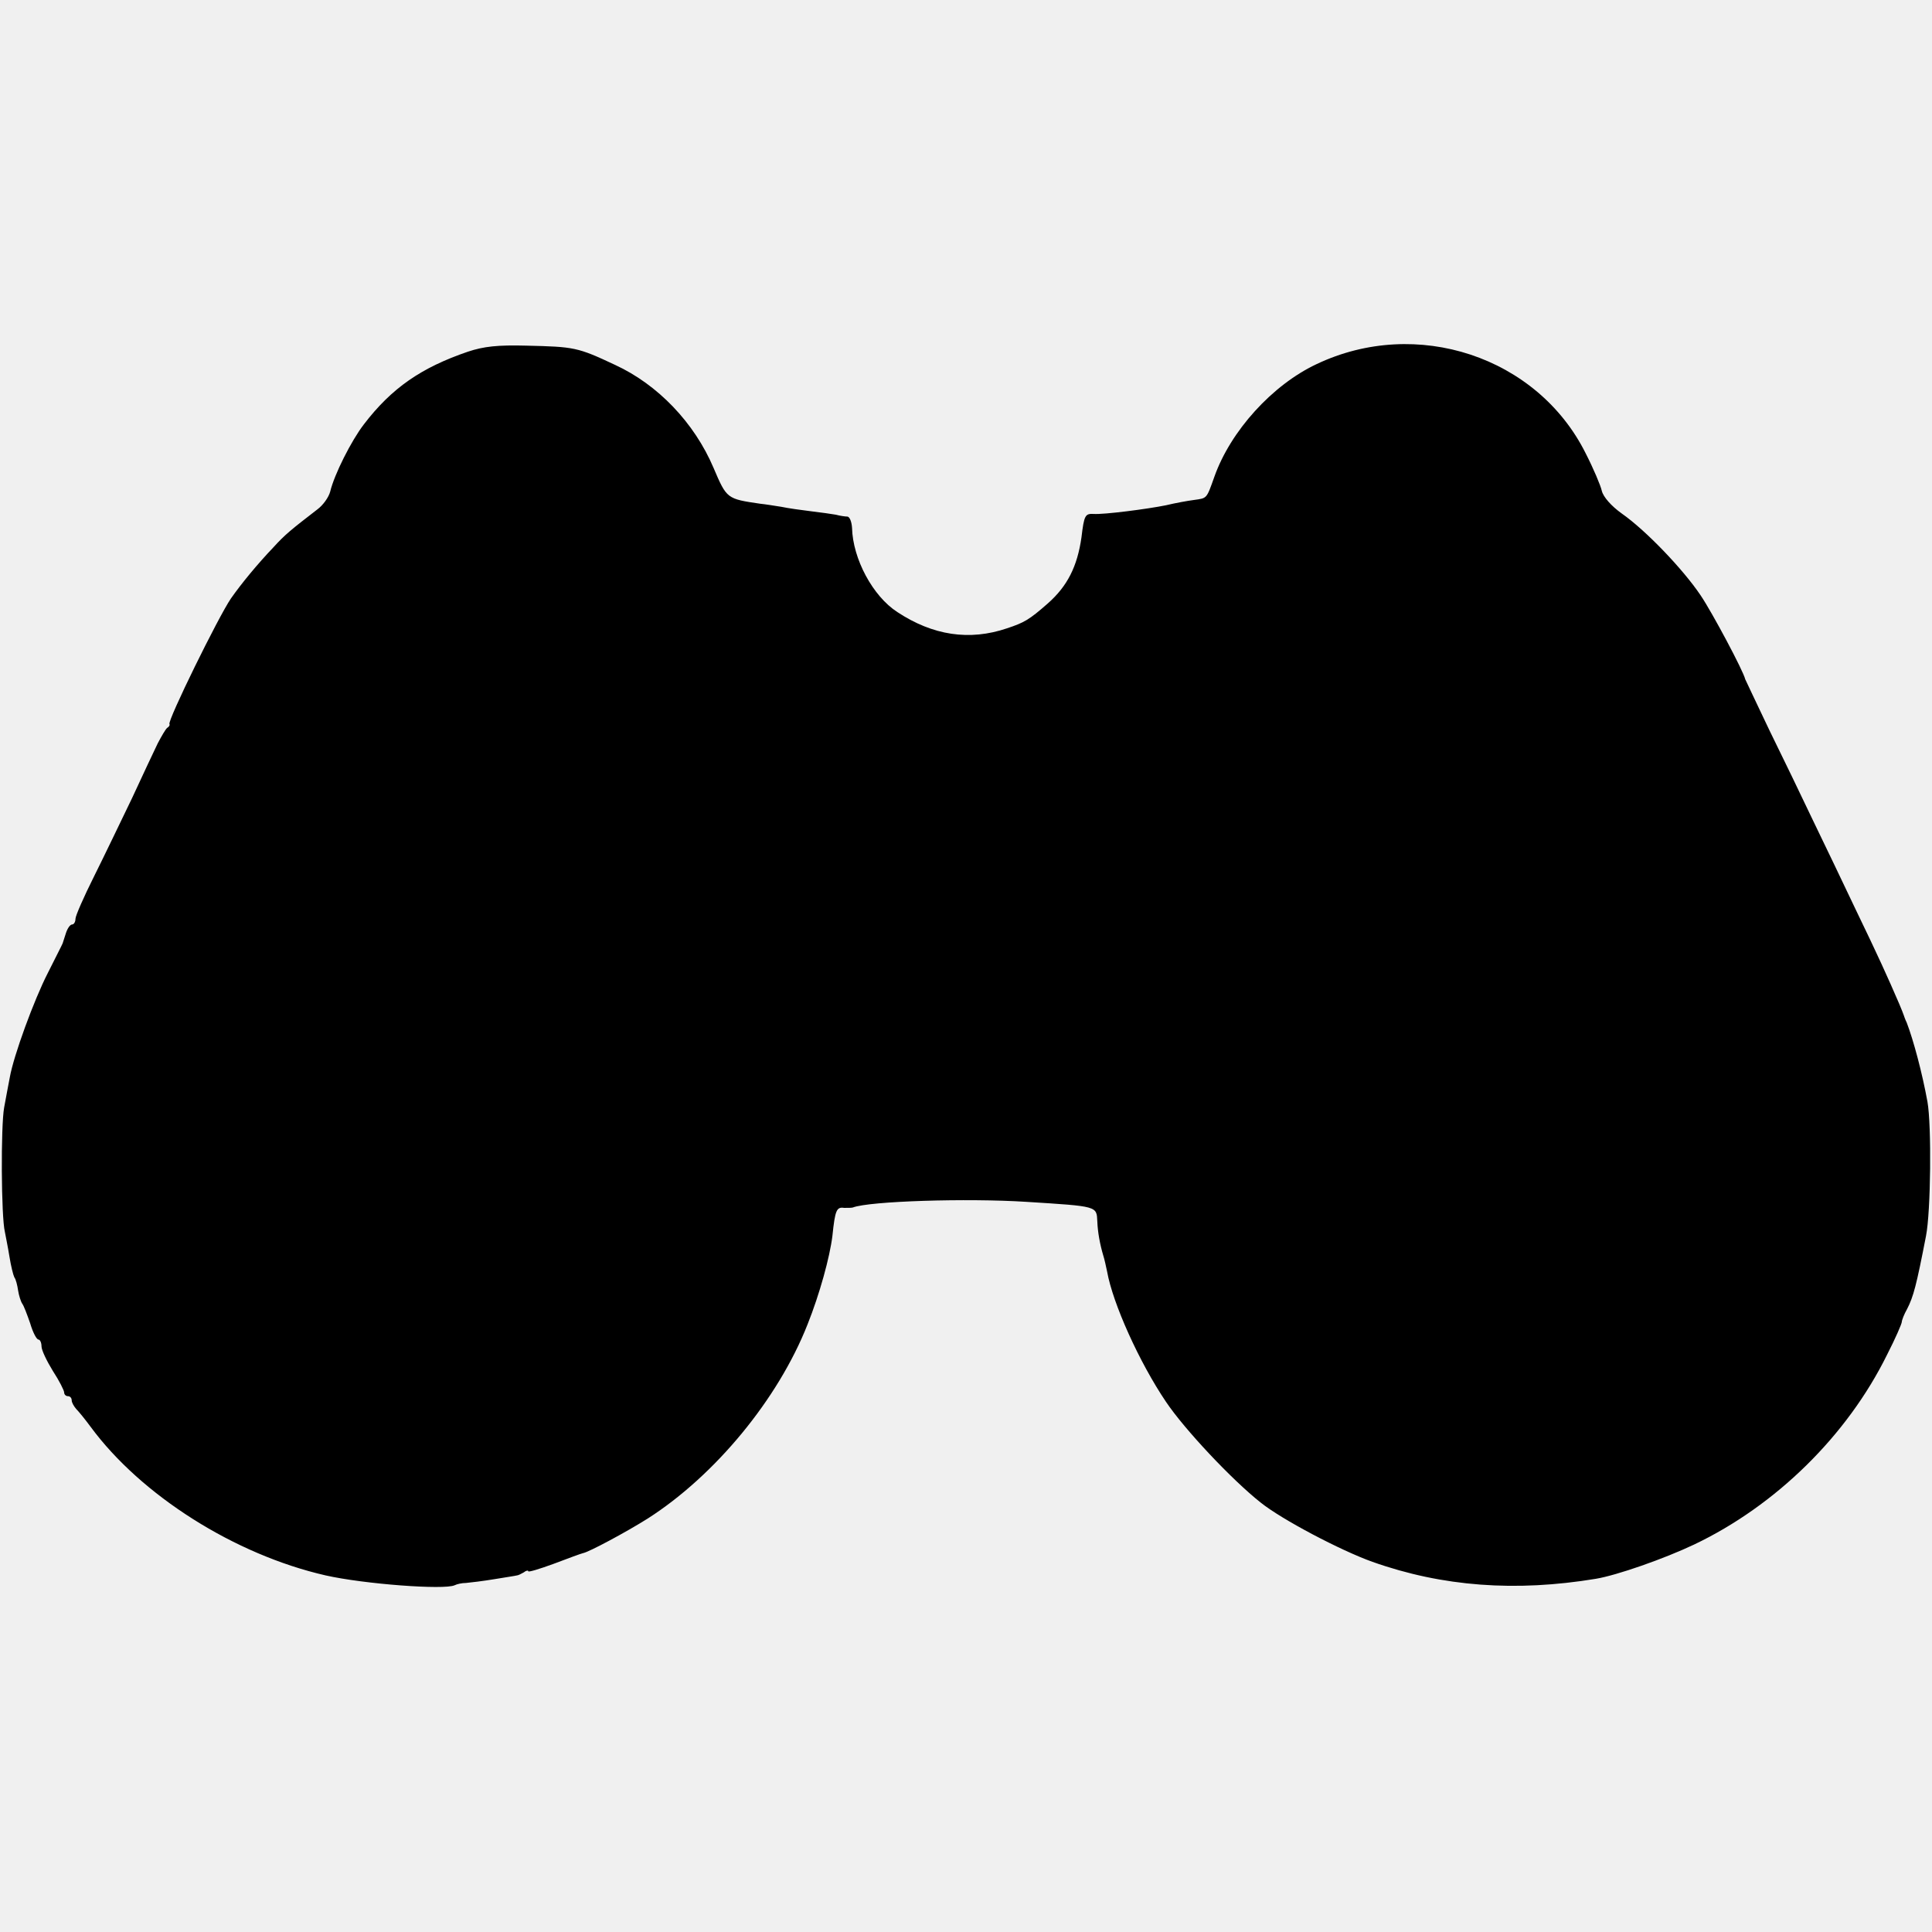
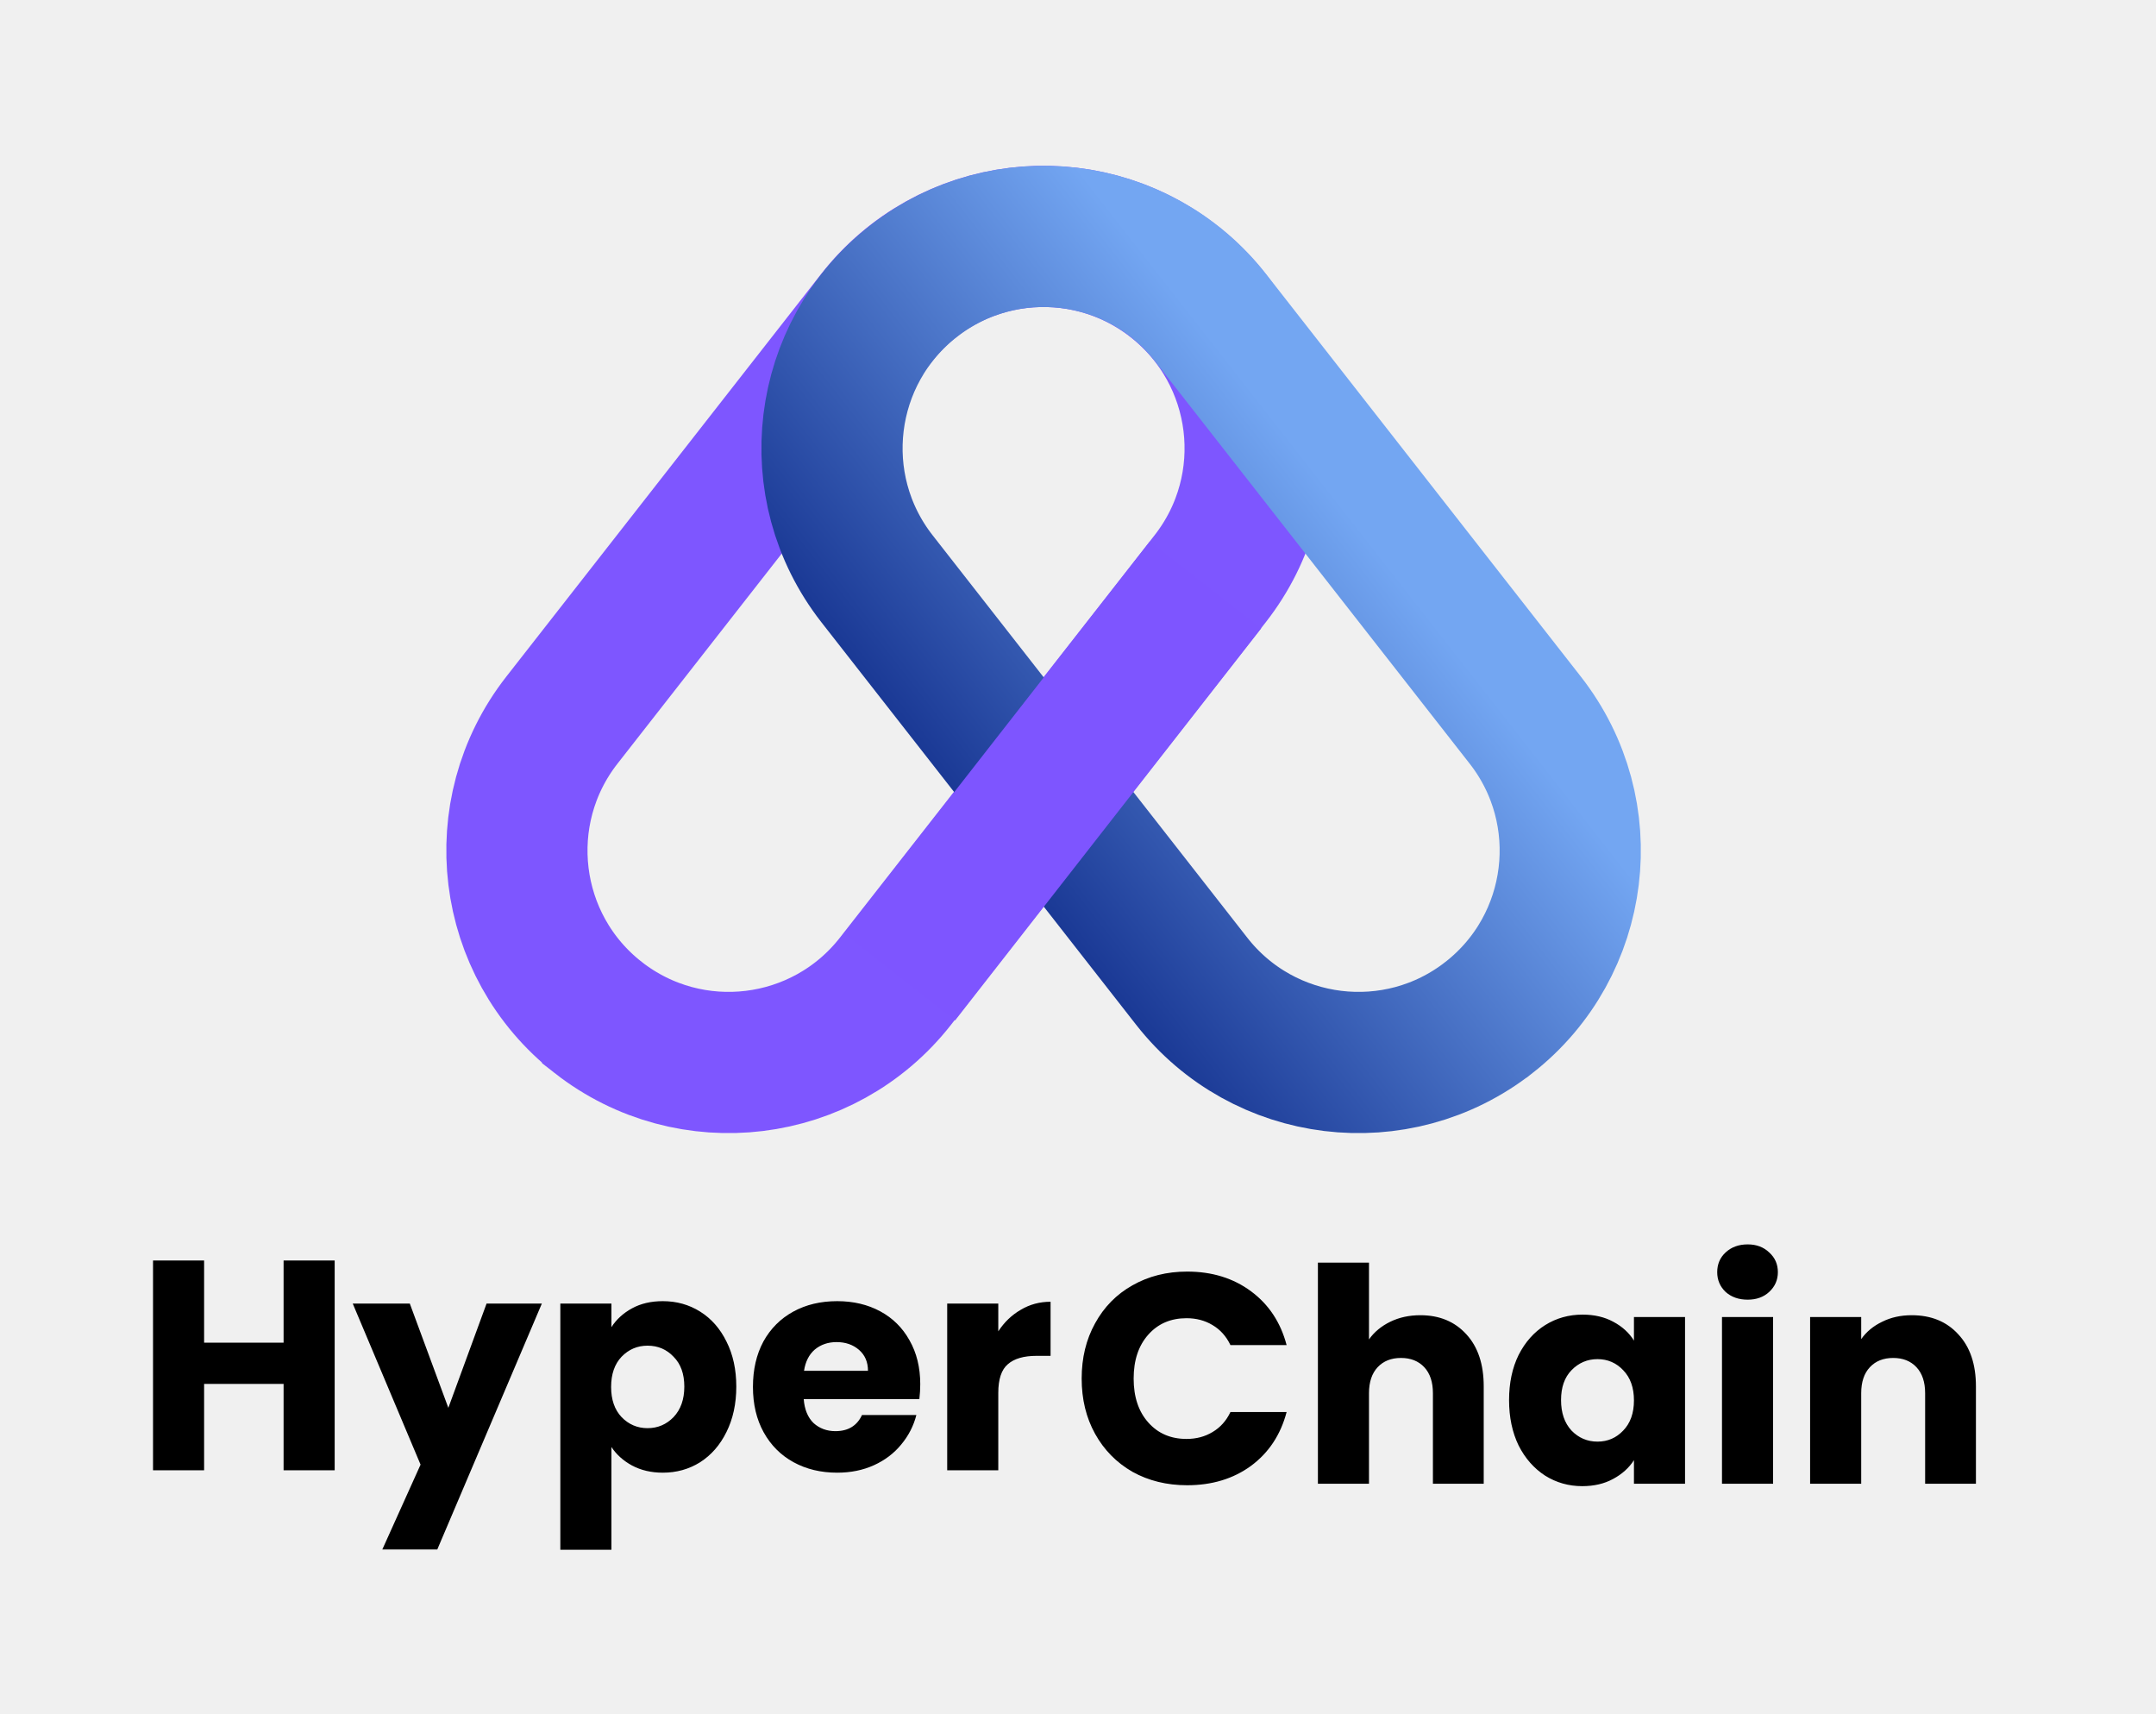
- <svg xmlns="http://www.w3.org/2000/svg" version="1.0" width="512pt" height="512pt" viewBox="0 0 512 512" preserveAspectRatio="xMidYMid meet">
-   <g transform="translate(0,512) scale(0.1,-0.1)" fill="#000000" stroke="none">
-     <path d="M1240 4188 c-123 -42 -202 -96 -276 -193 -33 -43 -78 -132 -89 -178 -4 -15 -19 -36 -34 -47 -70 -54 -86 -67 -116 -100 -42 -44 -85 -96 -113 -136 -34 -50 -168 -323 -163 -333 2 -2 -1 -7 -6 -10 -4 -3 -15 -22 -25 -41 -9 -19 -40 -84 -68 -145 -29 -60 -74 -154 -101 -208 -27 -54 -49 -104 -49 -112 0 -8 -4 -15 -9 -15 -5 0 -12 -10 -16 -22 -4 -13 -8 -25 -9 -28 -1 -3 -19 -38 -39 -78 -37 -72 -91 -220 -101 -277 -3 -16 -10 -52 -15 -80 -9 -49 -8 -290 2 -330 2 -11 8 -40 12 -65 4 -25 10 -49 13 -55 4 -5 8 -21 10 -35 2 -13 7 -29 11 -35 4 -5 13 -29 21 -52 7 -24 17 -43 22 -43 4 0 8 -8 8 -18 0 -10 14 -39 30 -65 17 -26 30 -52 30 -57 0 -6 5 -10 10 -10 6 0 10 -5 10 -11 0 -6 6 -16 12 -23 7 -7 24 -28 38 -47 134 -182 382 -339 623 -394 102 -23 315 -39 342 -26 6 3 19 6 30 6 11 1 45 5 75 10 30 5 57 9 60 10 3 0 11 4 18 8 6 5 12 6 12 3 0 -3 30 6 68 20 37 14 72 27 77 28 16 3 115 56 172 92 178 114 345 316 423 514 32 80 59 178 66 235 7 68 11 77 31 74 10 0 20 0 23 1 44 17 303 25 460 15 190 -12 186 -11 188 -52 1 -28 7 -61 16 -91 3 -9 7 -28 10 -42 15 -84 85 -240 156 -345 49 -73 175 -207 251 -267 56 -45 212 -127 296 -157 186 -66 380 -80 592 -45 55 9 181 53 261 91 216 103 405 288 511 503 22 43 39 82 39 87 0 4 6 20 14 34 17 33 25 64 50 193 13 65 15 294 4 356 -14 77 -37 163 -55 210 -4 8 -7 17 -8 20 -1 3 -6 16 -12 30 -31 72 -56 127 -113 245 -34 72 -86 180 -115 240 -29 61 -81 169 -116 240 -34 72 -63 132 -64 135 -5 22 -87 176 -118 222 -47 70 -146 173 -209 217 -28 20 -49 44 -53 60 -3 14 -22 59 -43 100 -128 256 -448 362 -713 236 -117 -55 -228 -177 -271 -299 -21 -59 -19 -56 -54 -61 -16 -2 -49 -8 -74 -14 -49 -10 -165 -25 -192 -23 -22 1 -25 -3 -32 -62 -11 -77 -37 -129 -89 -175 -50 -44 -63 -51 -108 -66 -100 -34 -197 -19 -291 43 -65 42 -118 141 -120 223 -1 16 -6 29 -12 30 -6 0 -20 2 -31 5 -11 2 -40 6 -65 9 -25 3 -61 8 -80 12 -19 3 -44 7 -55 8 -89 13 -89 13 -124 95 -51 120 -148 221 -261 273 -100 47 -108 48 -235 51 -76 2 -113 -2 -155 -16z" />
+ <svg xmlns="http://www.w3.org/2000/svg" viewBox="-35.82 5.226 151.389 120.283" fill="none">
+   <defs>
+     <clipPath id="clip0_0_3">
+       <rect width="325" height="144" fill="white" />
+     </clipPath>
+     <linearGradient id="paint0_linear_0_3" x1="67.324" y1="0" x2="67.324" y2="70.699" gradientUnits="userSpaceOnUse">
+       <stop stop-color="#73A6F2" />
+       <stop offset="1" stop-color="#0B2685" />
+     </linearGradient>
+     <linearGradient id="paint1_linear_0_3" x1="84.476" y1="64.055" x2="84.476" y2="113.119" gradientUnits="userSpaceOnUse">
+       <stop stop-color="#7E55FF" />
+       <stop offset="1" stop-color="#7E55FF" />
+     </linearGradient>
+   </defs>
+   <g clip-path="url(#clip0_0_3)" transform="matrix(0.560872, 0, 0, 0.560872, -9.295654, 10.36151)">
+     <rect x="6.719" y="101.866" width="116.973" height="53.025" rx="26.512" transform="rotate(-51.9701 6.71886 101.866)" stroke="#7E56FF" stroke-width="17.675" />
+     <rect x="-12.406" y="-1.517" width="116.973" height="53.025" rx="26.512" transform="matrix(-0.616073 -0.787689 -0.787689 0.616073 151.16 93.0289)" stroke="url(#paint0_linear_0_3)" stroke-width="17.675" />
+     <path d="M65.319 113.119L103.633 64.055" stroke="url(#paint1_linear_0_3)" stroke-width="17.675" stroke-linejoin="round" />
  </g>
+   <path d="M -12.32 93.715 L -12.32 108.441 L -15.907 108.441 L -15.907 102.379 L -21.488 102.379 L -21.488 108.441 L -25.075 108.441 L -25.075 93.715 L -21.488 93.715 L -21.488 99.483 L -15.907 99.483 L -15.907 93.715 L -12.32 93.715 Z M 2.228 96.736 L -5.115 114.001 L -8.975 114.001 L -6.289 108.043 L -11.052 96.736 L -7.045 96.736 L -4.339 104.057 L -1.654 96.736 L 2.228 96.736 Z M 7.112 98.393 C 7.462 97.848 7.945 97.407 8.559 97.072 C 9.174 96.736 9.896 96.568 10.72 96.568 C 11.686 96.568 12.56 96.812 13.343 97.302 C 14.126 97.792 14.741 98.491 15.189 99.4 C 15.65 100.31 15.881 101.365 15.881 102.567 C 15.881 103.771 15.65 104.833 15.189 105.757 C 14.741 106.666 14.126 107.372 13.343 107.875 C 12.56 108.365 11.686 108.609 10.72 108.609 C 9.909 108.609 9.189 108.441 8.559 108.106 C 7.945 107.77 7.462 107.337 7.112 106.806 L 7.112 114.022 L 3.525 114.022 L 3.525 96.736 L 7.112 96.736 L 7.112 98.393 Z M 12.231 102.567 C 12.231 101.672 11.979 100.973 11.476 100.47 C 10.986 99.952 10.378 99.693 9.65 99.693 C 8.937 99.693 8.328 99.952 7.825 100.47 C 7.336 100.987 7.091 101.693 7.091 102.589 C 7.091 103.484 7.336 104.19 7.825 104.707 C 8.328 105.225 8.937 105.484 9.65 105.484 C 10.364 105.484 10.973 105.225 11.476 104.707 C 11.979 104.176 12.231 103.463 12.231 102.567 Z M 28.798 102.4 C 28.798 102.736 28.777 103.085 28.735 103.449 L 20.616 103.449 C 20.672 104.176 20.903 104.735 21.308 105.128 C 21.728 105.505 22.239 105.694 22.84 105.694 C 23.735 105.694 24.358 105.316 24.707 104.561 L 28.525 104.561 C 28.329 105.33 27.972 106.022 27.456 106.638 C 26.952 107.253 26.315 107.735 25.546 108.085 C 24.777 108.434 23.917 108.609 22.965 108.609 C 21.819 108.609 20.798 108.365 19.903 107.875 C 19.008 107.385 18.309 106.686 17.805 105.777 C 17.301 104.868 17.05 103.806 17.05 102.589 C 17.05 101.372 17.294 100.31 17.784 99.4 C 18.287 98.491 18.987 97.792 19.882 97.302 C 20.777 96.812 21.805 96.568 22.965 96.568 C 24.099 96.568 25.106 96.806 25.987 97.281 C 26.868 97.756 27.553 98.435 28.043 99.316 C 28.546 100.197 28.798 101.225 28.798 102.4 Z M 25.127 101.456 C 25.127 100.841 24.916 100.351 24.497 99.987 C 24.077 99.624 23.554 99.442 22.924 99.442 C 22.323 99.442 21.812 99.617 21.392 99.966 C 20.987 100.316 20.735 100.813 20.637 101.456 L 25.127 101.456 Z M 34.277 98.687 C 34.697 98.044 35.222 97.54 35.851 97.177 C 36.481 96.799 37.18 96.61 37.949 96.61 L 37.949 100.407 L 36.963 100.407 C 36.068 100.407 35.396 100.603 34.949 100.994 C 34.502 101.372 34.277 102.043 34.277 103.008 L 34.277 108.441 L 30.69 108.441 L 30.69 96.736 L 34.277 96.736 L 34.277 98.687 Z M -5.508 113.897 L -9.095 113.897 L -5.508 113.897 Z" fill="black" style="stroke-miterlimit: 3; fill-rule: nonzero;" />
+   <path d="M 56.84 93.967 L 60.7 93.967 L 56.84 93.967 Z M 69.34 93.987 L 72.927 93.987 L 69.34 93.987 Z M 40.132 102.003 C 40.132 100.548 40.446 99.254 41.076 98.121 C 41.705 96.974 42.579 96.086 43.698 95.457 C 44.83 94.813 46.11 94.492 47.537 94.492 C 49.285 94.492 50.782 94.953 52.026 95.877 C 53.272 96.799 54.103 98.059 54.523 99.652 L 50.579 99.652 C 50.286 99.038 49.866 98.569 49.32 98.247 C 48.789 97.926 48.181 97.765 47.495 97.765 C 46.39 97.765 45.495 98.149 44.81 98.919 C 44.125 99.688 43.782 100.716 43.782 102.003 C 43.782 103.289 44.125 104.317 44.81 105.086 C 45.495 105.856 46.39 106.24 47.495 106.24 C 48.181 106.24 48.789 106.079 49.32 105.757 C 49.866 105.436 50.286 104.967 50.579 104.352 L 54.523 104.352 C 54.103 105.947 53.272 107.205 52.026 108.128 C 50.782 109.037 49.285 109.491 47.537 109.491 C 46.11 109.491 44.83 109.177 43.698 108.548 C 42.579 107.904 41.705 107.016 41.076 105.884 C 40.446 104.75 40.132 103.457 40.132 102.003 Z M 63.915 97.555 C 65.258 97.555 66.335 98.003 67.146 98.897 C 67.957 99.778 68.363 100.996 68.363 102.548 L 68.363 109.387 L 64.796 109.387 L 64.796 103.03 C 64.796 102.247 64.594 101.639 64.188 101.205 C 63.783 100.772 63.237 100.555 62.552 100.555 C 61.866 100.555 61.321 100.772 60.915 101.205 C 60.51 101.639 60.307 102.247 60.307 103.03 L 60.307 109.387 L 56.72 109.387 L 56.72 93.862 L 60.307 93.862 L 60.307 99.254 C 60.671 98.737 61.168 98.324 61.796 98.016 C 62.426 97.708 63.132 97.555 63.915 97.555 Z M 70.143 103.513 C 70.143 102.31 70.366 101.254 70.814 100.345 C 71.275 99.436 71.898 98.737 72.681 98.247 C 73.464 97.758 74.339 97.513 75.303 97.513 C 76.128 97.513 76.849 97.681 77.464 98.016 C 78.094 98.352 78.576 98.793 78.912 99.338 L 78.912 97.681 L 82.499 97.681 L 82.499 109.387 L 78.912 109.387 L 78.912 107.73 C 78.562 108.275 78.072 108.716 77.443 109.051 C 76.828 109.387 76.108 109.555 75.282 109.555 C 74.331 109.555 73.464 109.31 72.681 108.821 C 71.898 108.317 71.275 107.611 70.814 106.702 C 70.366 105.779 70.143 104.716 70.143 103.513 Z M 78.912 103.534 C 78.912 102.639 78.66 101.933 78.157 101.415 C 77.667 100.898 77.065 100.638 76.352 100.638 C 75.639 100.638 75.03 100.898 74.528 101.415 C 74.037 101.918 73.793 102.618 73.793 103.513 C 73.793 104.408 74.037 105.121 74.528 105.653 C 75.03 106.17 75.639 106.429 76.352 106.429 C 77.065 106.429 77.667 106.17 78.157 105.653 C 78.66 105.136 78.912 104.429 78.912 103.534 Z M 86.899 96.464 C 86.269 96.464 85.752 96.282 85.346 95.919 C 84.954 95.541 84.758 95.08 84.758 94.534 C 84.758 93.974 84.954 93.513 85.346 93.149 C 85.752 92.772 86.269 92.583 86.899 92.583 C 87.514 92.583 88.018 92.772 88.409 93.149 C 88.815 93.513 89.018 93.974 89.018 94.534 C 89.018 95.08 88.815 95.541 88.409 95.919 C 88.018 96.282 87.514 96.464 86.899 96.464 Z M 88.682 97.681 L 88.682 109.387 L 85.094 109.387 L 85.094 97.681 L 88.682 97.681 Z M 98.414 97.555 C 99.784 97.555 100.875 98.003 101.687 98.897 C 102.512 99.778 102.925 100.996 102.925 102.548 L 102.925 109.387 L 99.358 109.387 L 99.358 103.03 C 99.358 102.247 99.155 101.639 98.749 101.205 C 98.344 100.772 97.799 100.555 97.114 100.555 C 96.428 100.555 95.883 100.772 95.477 101.205 C 95.071 101.639 94.869 102.247 94.869 103.03 L 94.869 109.387 L 91.281 109.387 L 91.281 97.681 L 94.869 97.681 L 94.869 99.233 C 95.233 98.716 95.722 98.311 96.338 98.016 C 96.953 97.708 97.645 97.555 98.414 97.555 Z" fill="black" style="stroke-miterlimit: 3; fill-rule: nonzero;" />
</svg>
